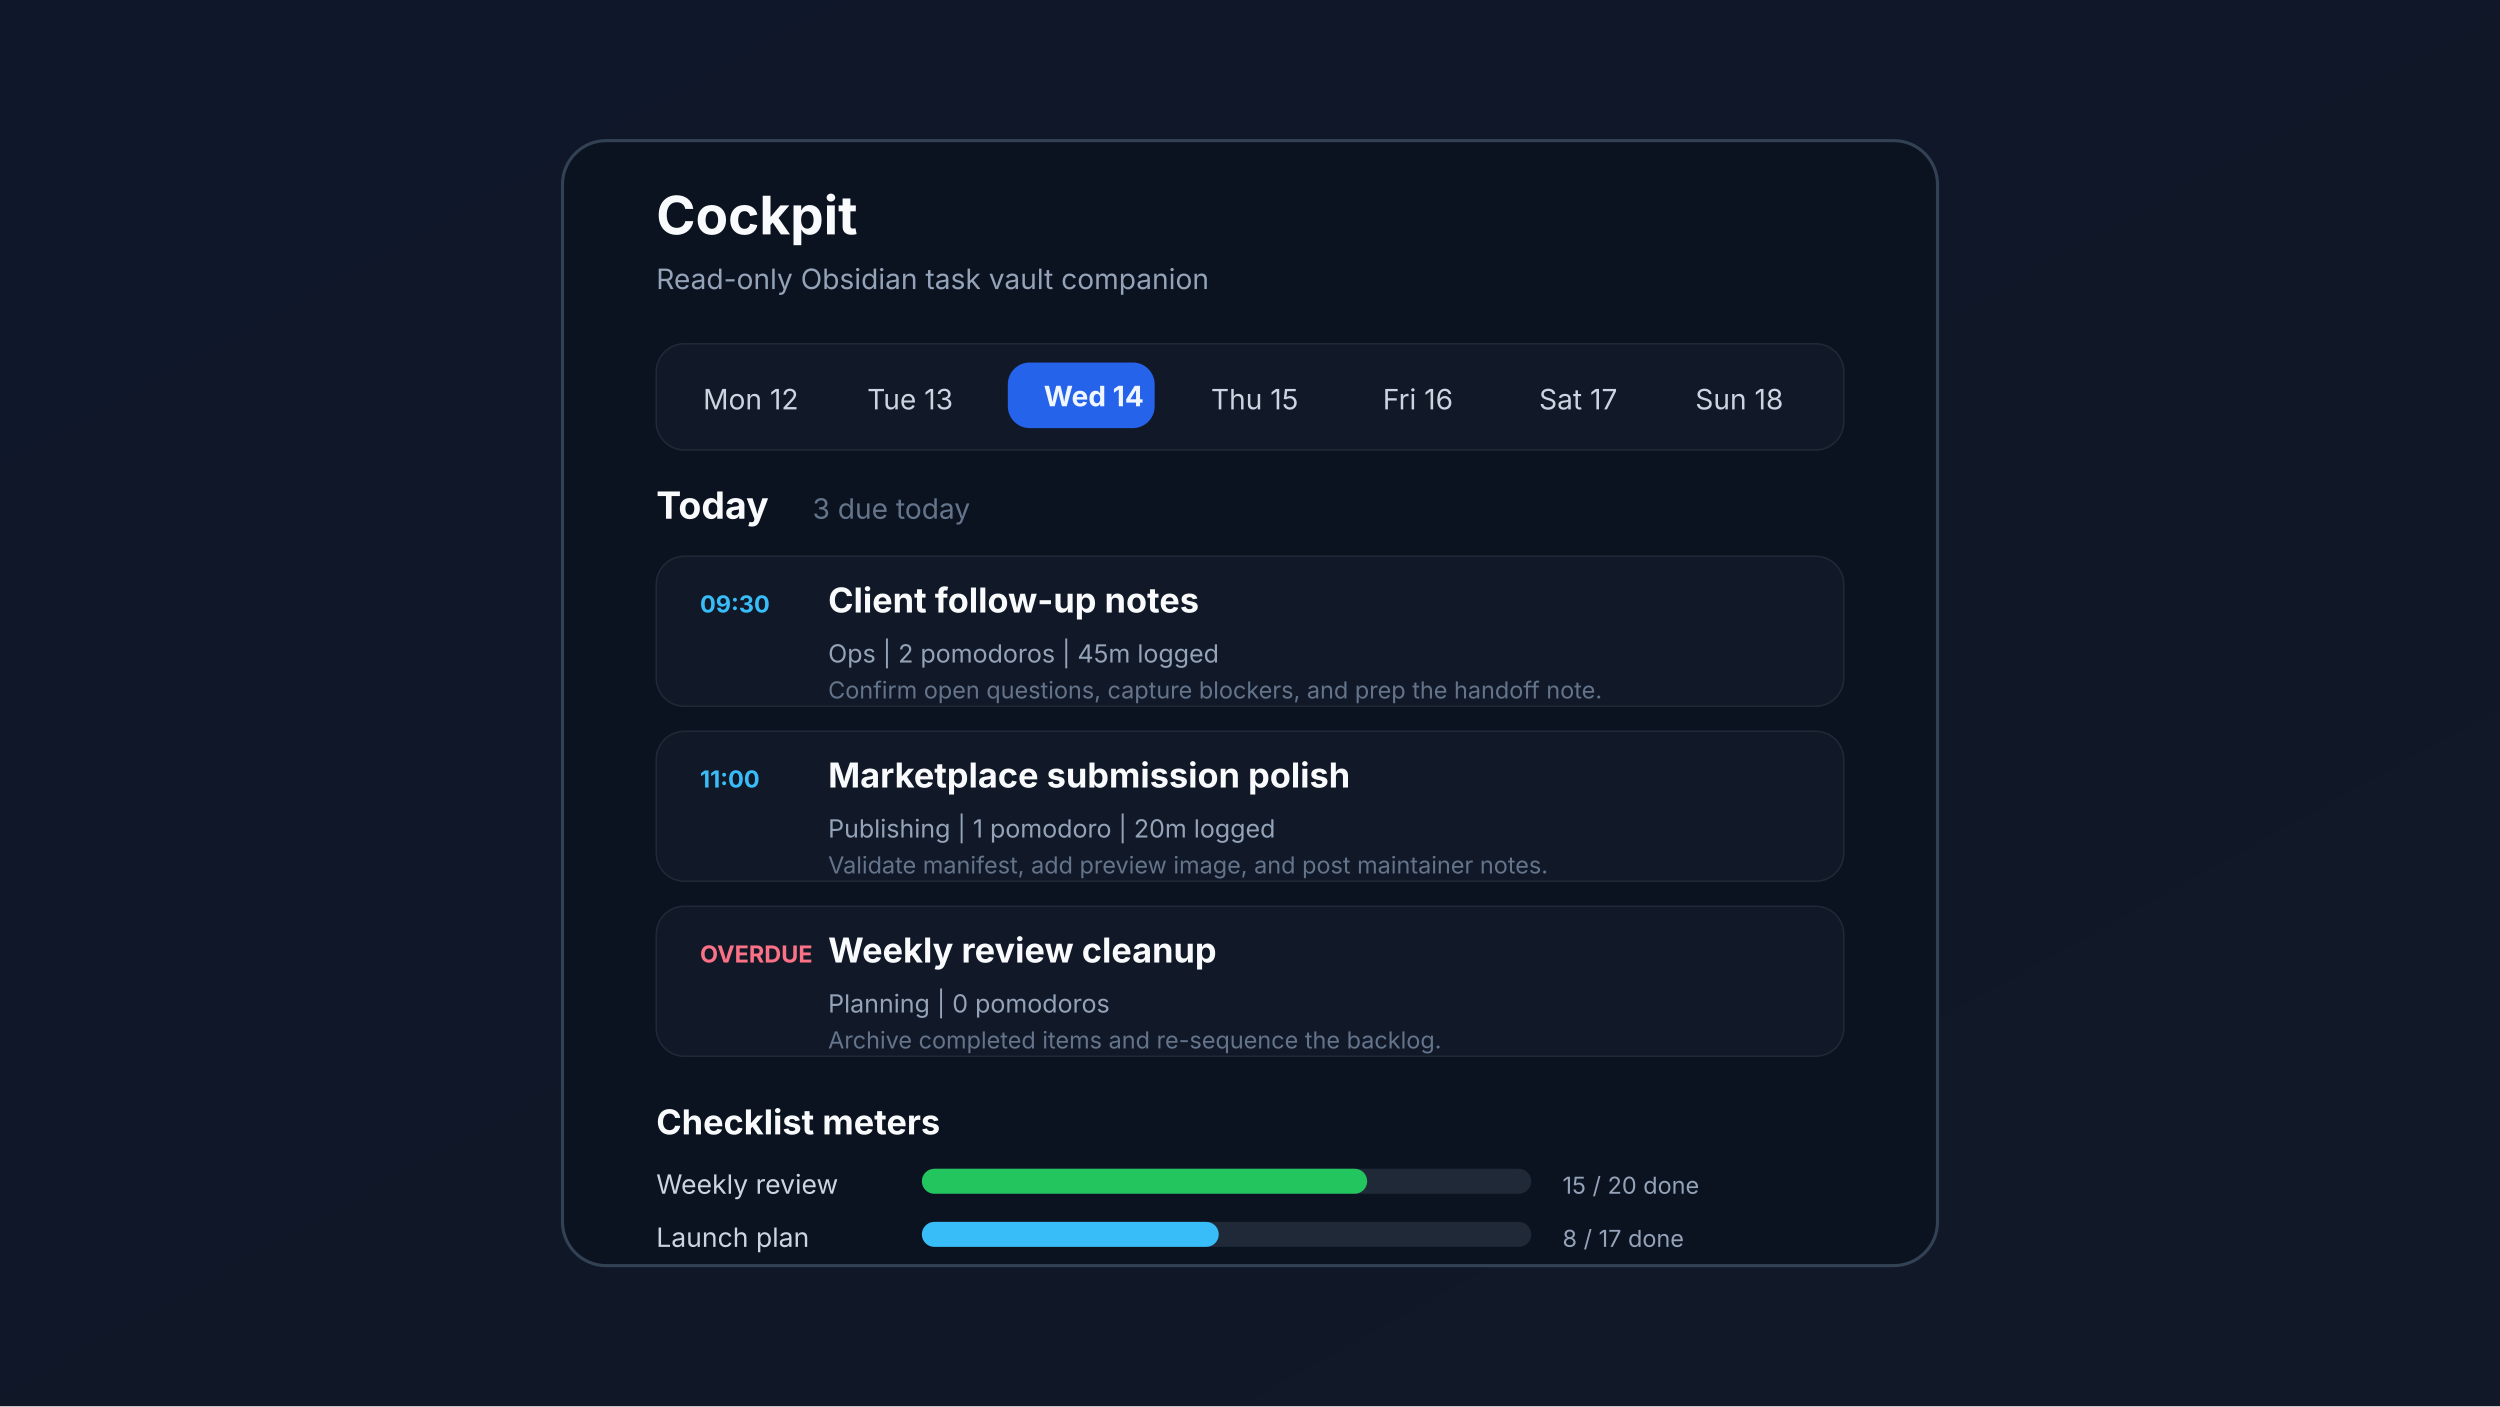
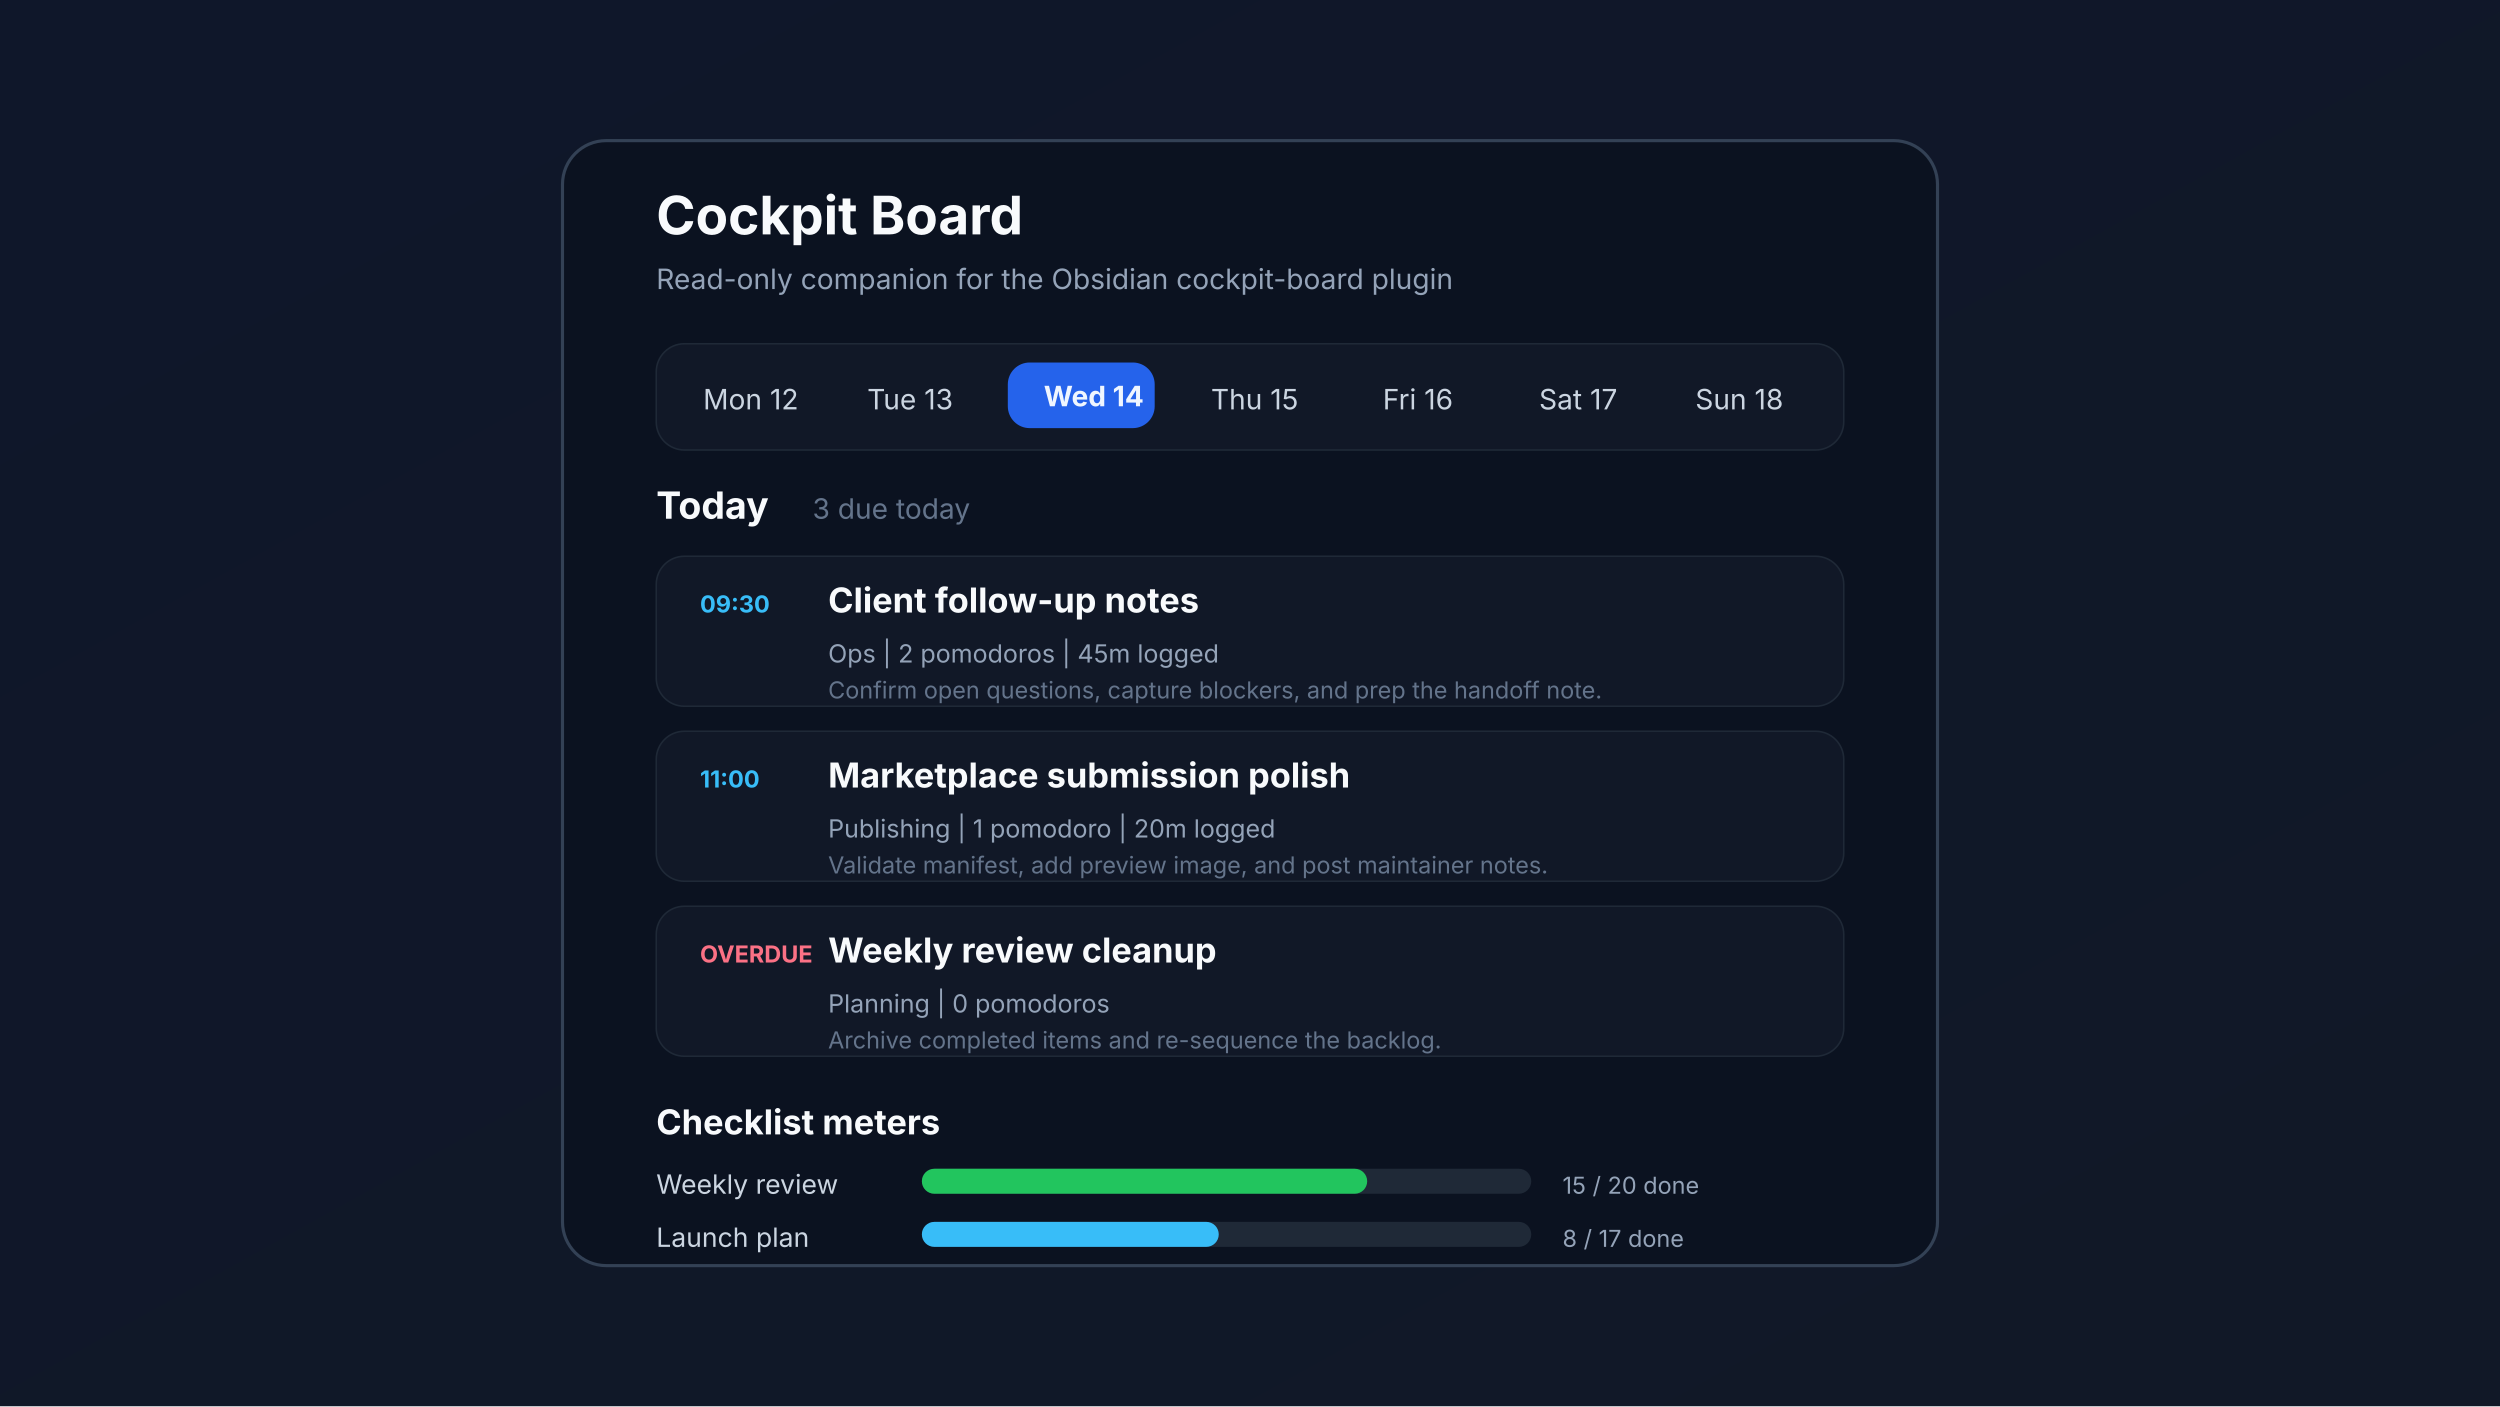
<svg xmlns="http://www.w3.org/2000/svg" width="1600" height="900" viewBox="0 0 1600 900">
  <defs>
    <linearGradient id="bg" x1="0" y1="0" x2="1" y2="1">
      <stop offset="0%" stop-color="#0f172a" />
      <stop offset="100%" stop-color="#111827" />
    </linearGradient>
  </defs>
  <rect width="1600" height="900" fill="url(#bg)" />
  <rect x="360" y="90" width="880" height="720" rx="28" fill="#0b1220" stroke="#334155" stroke-width="2" />
-   <text x="420" y="150" fill="#f8fafc" font-family="Inter, Arial, sans-serif" font-size="34" font-weight="700">Cockpit</text>
-   <text x="420" y="185" fill="#94a3b8" font-family="Inter, Arial, sans-serif" font-size="18">Read-only Obsidian task vault companion</text>
+   <text x="420" y="150" fill="#f8fafc" font-family="Inter, Arial, sans-serif" font-size="34" font-weight="700">Cockpit Board</text>
+   <text x="420" y="185" fill="#94a3b8" font-family="Inter, Arial, sans-serif" font-size="18">Read-only companion for the Obsidian cockpit-board plugin</text>
  <rect x="420" y="220" width="760" height="68" rx="18" fill="#111827" stroke="#1f2937" />
  <text x="450" y="262" fill="#cbd5e1" font-family="Inter, Arial, sans-serif" font-size="18">Mon 12</text>
  <text x="555" y="262" fill="#cbd5e1" font-family="Inter, Arial, sans-serif" font-size="18">Tue 13</text>
  <rect x="645" y="232" width="94" height="42" rx="14" fill="#2563eb" />
  <text x="668" y="260" fill="#eff6ff" font-family="Inter, Arial, sans-serif" font-size="18" font-weight="700">Wed 14</text>
  <text x="775" y="262" fill="#cbd5e1" font-family="Inter, Arial, sans-serif" font-size="18">Thu 15</text>
  <text x="885" y="262" fill="#cbd5e1" font-family="Inter, Arial, sans-serif" font-size="18">Fri 16</text>
  <text x="985" y="262" fill="#cbd5e1" font-family="Inter, Arial, sans-serif" font-size="18">Sat 17</text>
  <text x="1085" y="262" fill="#cbd5e1" font-family="Inter, Arial, sans-serif" font-size="18">Sun 18</text>
  <text x="420" y="332" fill="#f8fafc" font-family="Inter, Arial, sans-serif" font-size="24" font-weight="700">Today</text>
  <text x="520" y="332" fill="#64748b" font-family="Inter, Arial, sans-serif" font-size="18">3 due today</text>
  <rect x="420" y="356" width="760" height="96" rx="18" fill="#111827" stroke="#1f2937" />
  <text x="448" y="392" fill="#38bdf8" font-family="Inter, Arial, sans-serif" font-size="15" font-weight="700">09:30</text>
  <text x="530" y="392" fill="#f8fafc" font-family="Inter, Arial, sans-serif" font-size="22" font-weight="700">Client follow-up notes</text>
  <text x="530" y="424" fill="#94a3b8" font-family="Inter, Arial, sans-serif" font-size="16">Ops | 2 pomodoros | 45m logged</text>
  <text x="530" y="447" fill="#64748b" font-family="Inter, Arial, sans-serif" font-size="15">Confirm open questions, capture blockers, and prep the handoff note.</text>
  <rect x="420" y="468" width="760" height="96" rx="18" fill="#111827" stroke="#1f2937" />
  <text x="448" y="504" fill="#38bdf8" font-family="Inter, Arial, sans-serif" font-size="15" font-weight="700">11:00</text>
  <text x="530" y="504" fill="#f8fafc" font-family="Inter, Arial, sans-serif" font-size="22" font-weight="700">Marketplace submission polish</text>
  <text x="530" y="536" fill="#94a3b8" font-family="Inter, Arial, sans-serif" font-size="16">Publishing | 1 pomodoro | 20m logged</text>
  <text x="530" y="559" fill="#64748b" font-family="Inter, Arial, sans-serif" font-size="15">Validate manifest, add preview image, and post maintainer notes.</text>
  <rect x="420" y="580" width="760" height="96" rx="18" fill="#111827" stroke="#1f2937" />
  <text x="448" y="616" fill="#fb7185" font-family="Inter, Arial, sans-serif" font-size="15" font-weight="700">OVERDUE</text>
  <text x="530" y="616" fill="#f8fafc" font-family="Inter, Arial, sans-serif" font-size="22" font-weight="700">Weekly review cleanup</text>
  <text x="530" y="648" fill="#94a3b8" font-family="Inter, Arial, sans-serif" font-size="16">Planning | 0 pomodoros</text>
  <text x="530" y="671" fill="#64748b" font-family="Inter, Arial, sans-serif" font-size="15">Archive completed items and re-sequence the backlog.</text>
  <text x="420" y="726" fill="#f8fafc" font-family="Inter, Arial, sans-serif" font-size="22" font-weight="700">Checklist meters</text>
  <text x="420" y="764" fill="#cbd5e1" font-family="Inter, Arial, sans-serif" font-size="17">Weekly review</text>
  <rect x="590" y="748" width="390" height="16" rx="8" fill="#1f2937" />
  <rect x="590" y="748" width="285" height="16" rx="8" fill="#22c55e" />
  <text x="1000" y="764" fill="#94a3b8" font-family="Inter, Arial, sans-serif" font-size="15">15 / 20 done</text>
  <text x="420" y="798" fill="#cbd5e1" font-family="Inter, Arial, sans-serif" font-size="17">Launch plan</text>
  <rect x="590" y="782" width="390" height="16" rx="8" fill="#1f2937" />
  <rect x="590" y="782" width="190" height="16" rx="8" fill="#38bdf8" />
  <text x="1000" y="798" fill="#94a3b8" font-family="Inter, Arial, sans-serif" font-size="15">8 / 17 done</text>
</svg>
